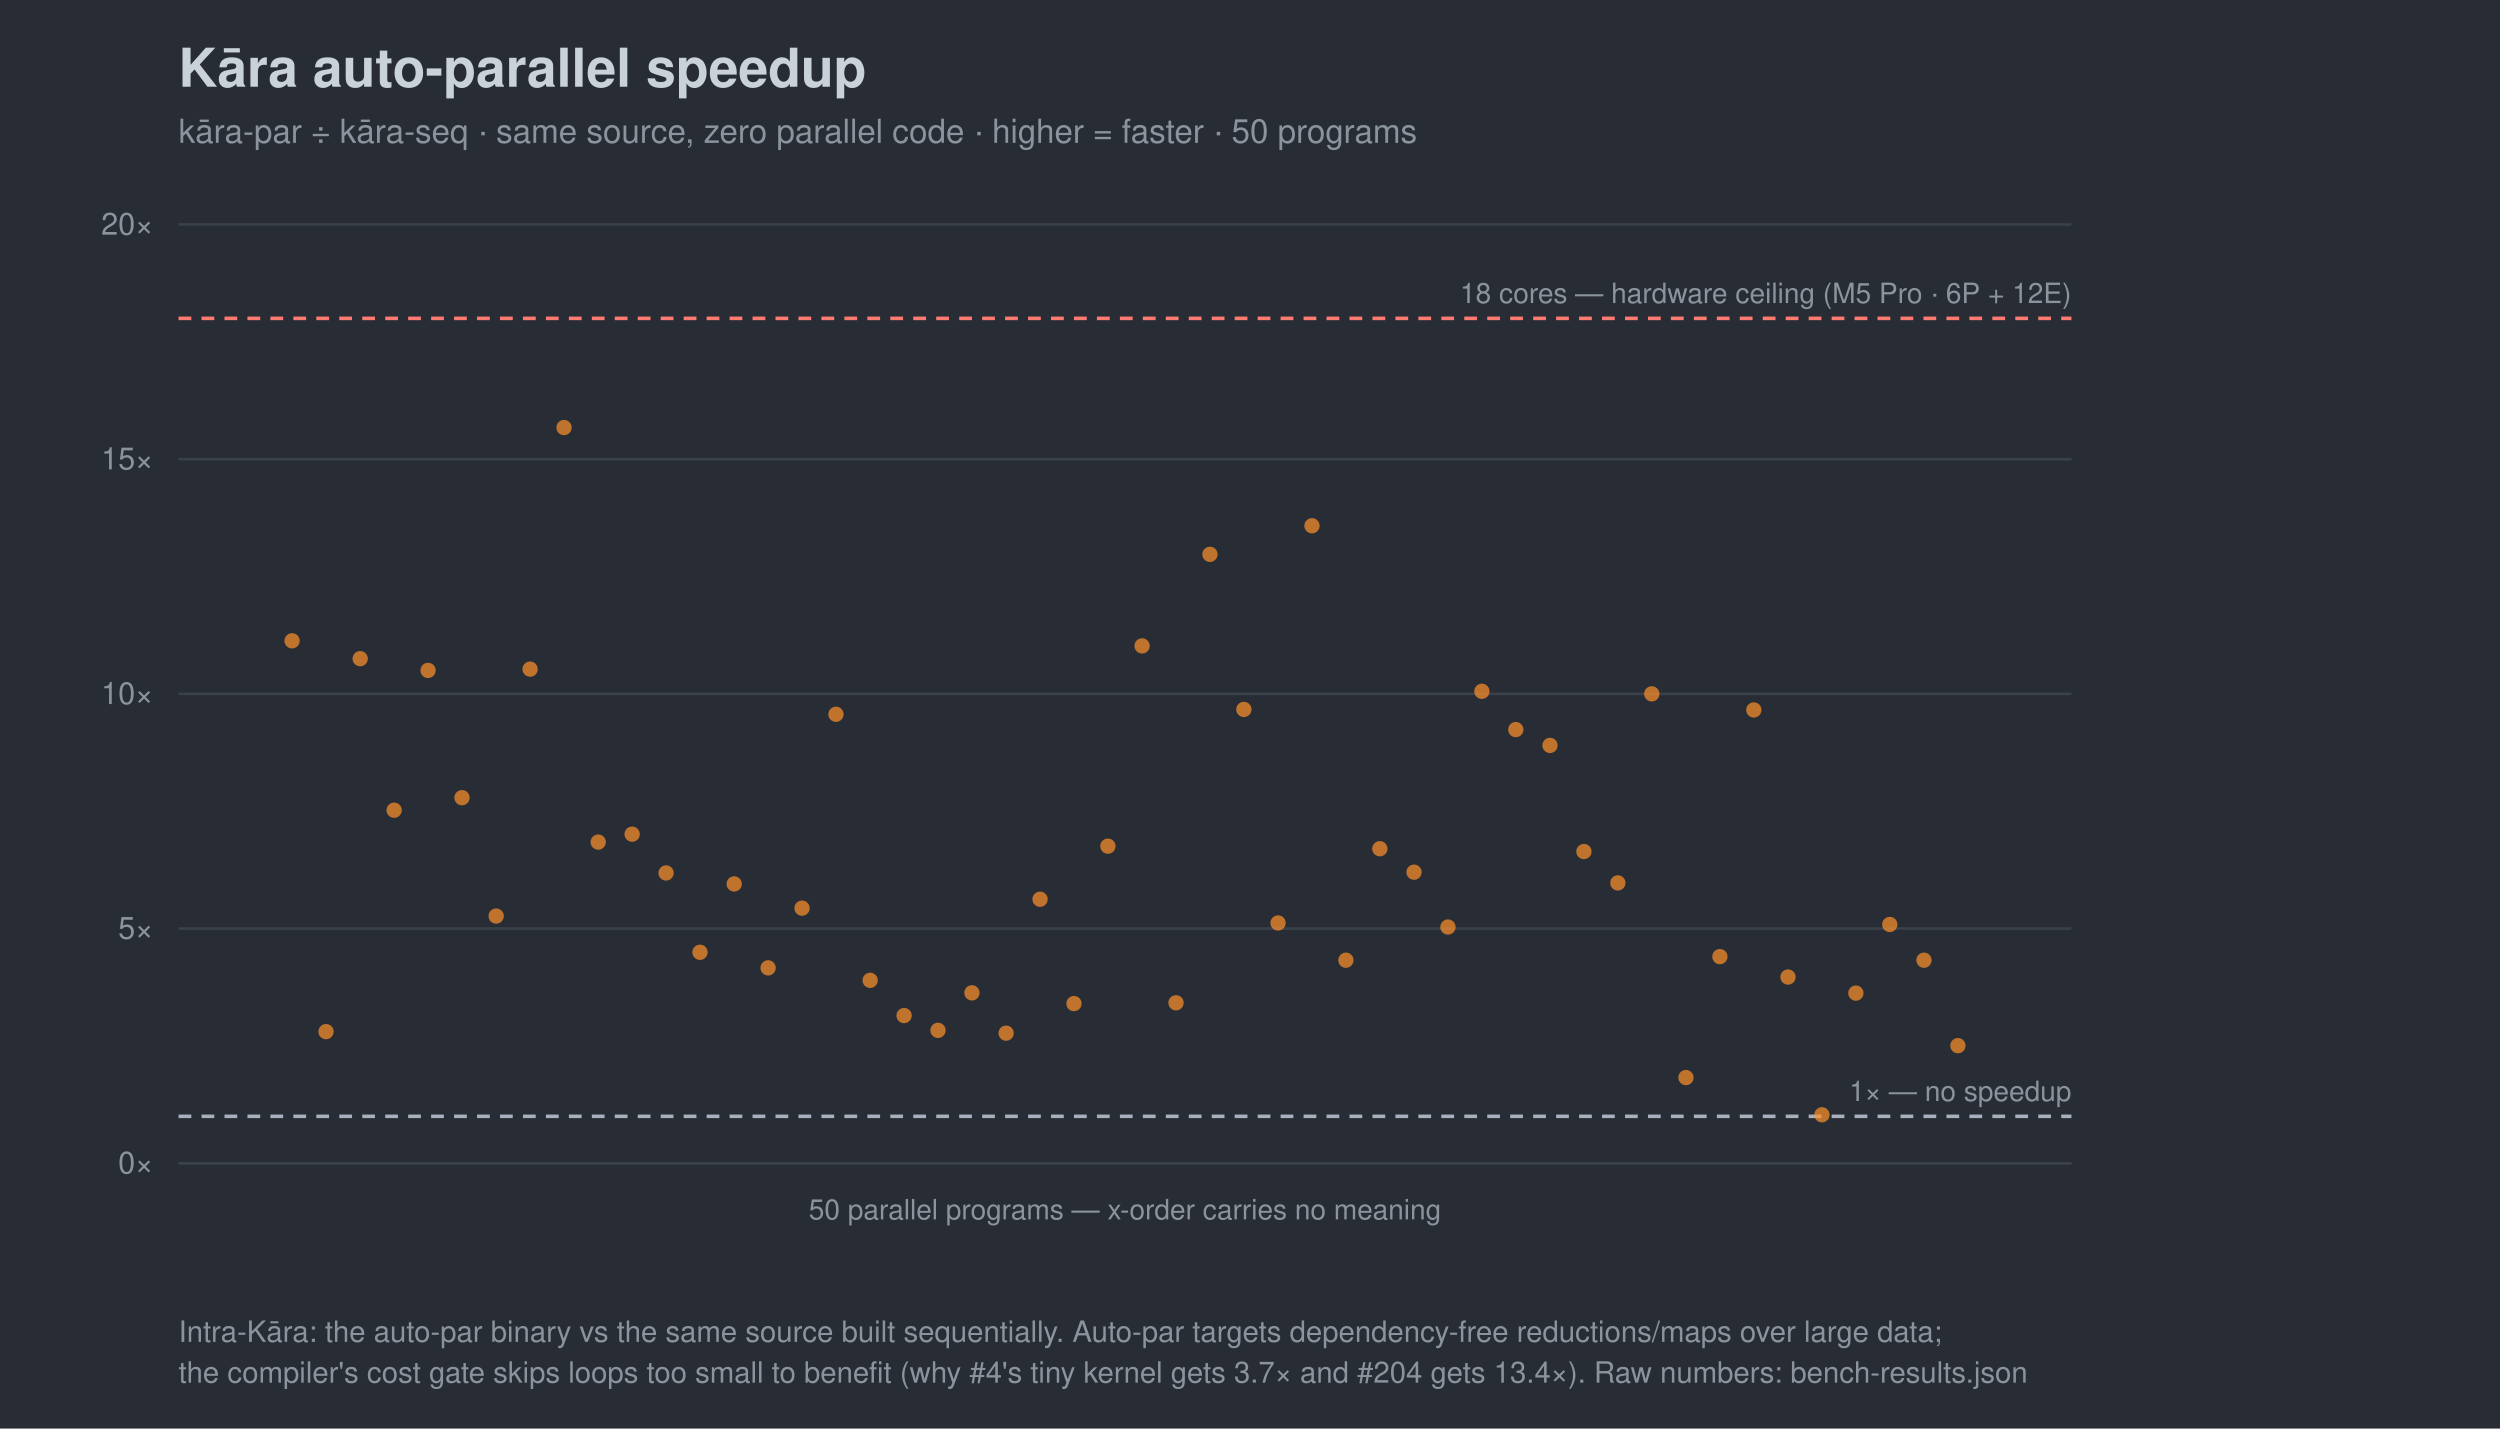
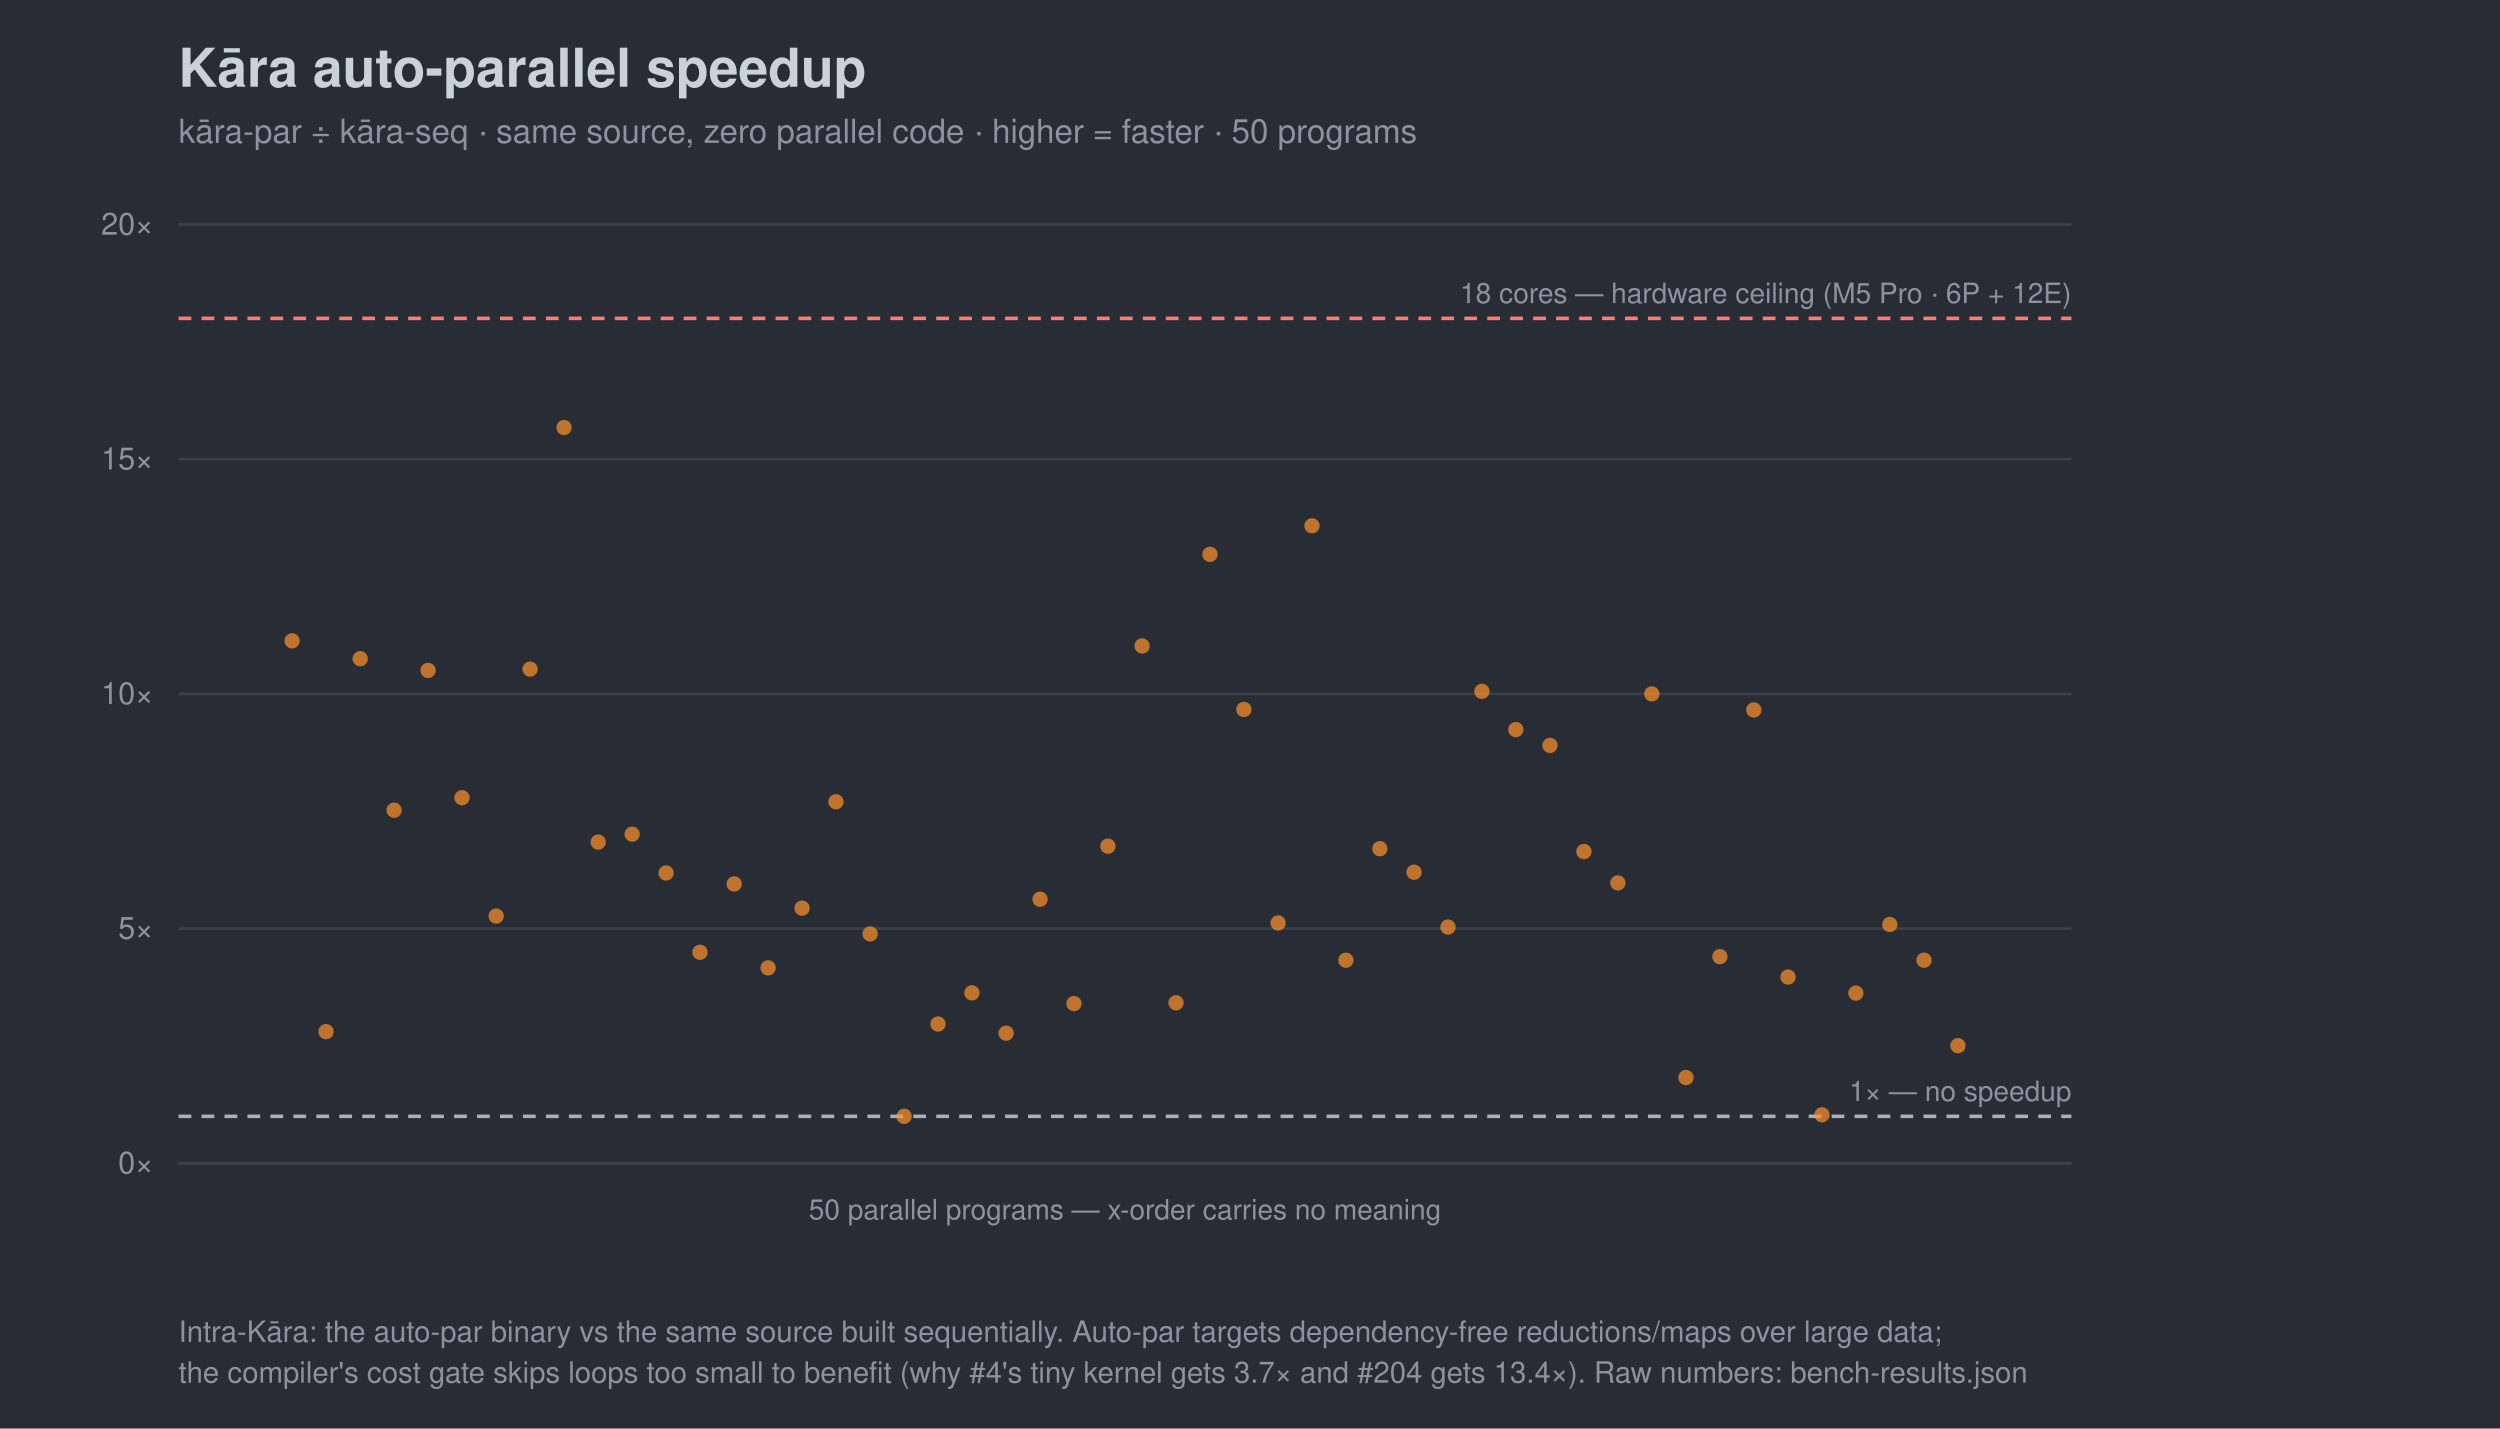
<svg xmlns="http://www.w3.org/2000/svg" width="980" height="560" viewBox="0 0 980 560" font-family="-apple-system,Segoe UI,Helvetica,Arial,sans-serif">
  <rect width="980" height="560" fill="#282c34" />
  <text x="70" y="34" font-size="21" font-weight="700" fill="#c9d1d9">Kāra auto-parallel speedup</text>
  <text x="70" y="56" font-size="13" fill="#8b949e">kāra-par ÷ kāra-seq · same source, zero parallel code · higher = faster · 50 programs</text>
  <line x1="70" y1="456.0" x2="812" y2="456.0" stroke="#3b414b" />
  <text x="60" y="460.0" font-size="12" text-anchor="end" fill="#8b949e">0×</text>
  <line x1="70" y1="364.0" x2="812" y2="364.0" stroke="#3b414b" />
  <text x="60" y="368.0" font-size="12" text-anchor="end" fill="#8b949e">5×</text>
  <line x1="70" y1="272.0" x2="812" y2="272.0" stroke="#3b414b" />
  <text x="60" y="276.0" font-size="12" text-anchor="end" fill="#8b949e">10×</text>
  <line x1="70" y1="180.0" x2="812" y2="180.0" stroke="#3b414b" />
  <text x="60" y="184.0" font-size="12" text-anchor="end" fill="#8b949e">15×</text>
  <line x1="70" y1="88.0" x2="812" y2="88.0" stroke="#3b414b" />
  <text x="60" y="92.0" font-size="12" text-anchor="end" fill="#8b949e">20×</text>
  <line x1="70" y1="437.6" x2="812" y2="437.6" stroke="#a7b0bc" stroke-width="1.4" stroke-dasharray="5 4" />
  <text x="812" y="431.6" font-size="11" text-anchor="end" fill="#8b949e">1× — no speedup</text>
  <line x1="70" y1="124.8" x2="812" y2="124.8" stroke="#ff7b72" stroke-width="1.4" stroke-dasharray="5 4" />
  <text x="812" y="118.8" font-size="11" text-anchor="end" fill="#8b949e">18 cores — hardware ceiling (M5 Pro · 6P + 12E)</text>
  <line x1="70" y1="456" x2="812" y2="456" stroke="#3b414b" />
  <text x="441.0" y="478" font-size="11" text-anchor="middle" fill="#8b949e">50 parallel programs — x-order carries no meaning</text>
  <circle cx="114.5" cy="251.2" r="3.0" fill="#ff922b" opacity="0.7" />
  <circle cx="127.8" cy="404.4" r="3.0" fill="#ff922b" opacity="0.7" />
  <circle cx="141.2" cy="258.2" r="3.0" fill="#ff922b" opacity="0.7" />
  <circle cx="154.5" cy="317.6" r="3.0" fill="#ff922b" opacity="0.7" />
  <circle cx="167.8" cy="262.8" r="3.0" fill="#ff922b" opacity="0.7" />
  <circle cx="181.1" cy="312.7" r="3.0" fill="#ff922b" opacity="0.7" />
  <circle cx="194.5" cy="359.1" r="3.0" fill="#ff922b" opacity="0.7" />
  <circle cx="207.8" cy="262.3" r="3.0" fill="#ff922b" opacity="0.7" />
  <circle cx="221.1" cy="167.6" r="3.0" fill="#ff922b" opacity="0.7" />
  <circle cx="234.5" cy="330.1" r="3.0" fill="#ff922b" opacity="0.7" />
  <circle cx="247.8" cy="327.0" r="3.0" fill="#ff922b" opacity="0.7" />
  <circle cx="261.1" cy="342.2" r="3.0" fill="#ff922b" opacity="0.7" />
  <circle cx="274.4" cy="373.3" r="3.0" fill="#ff922b" opacity="0.7" />
  <circle cx="287.8" cy="346.5" r="3.0" fill="#ff922b" opacity="0.7" />
  <circle cx="301.1" cy="379.4" r="3.0" fill="#ff922b" opacity="0.7" />
  <circle cx="314.4" cy="356.0" r="3.0" fill="#ff922b" opacity="0.7" />
-   <circle cx="327.7" cy="280.0" r="3.0" fill="#ff922b" opacity="0.7" />
-   <circle cx="341.1" cy="384.3" r="3.0" fill="#ff922b" opacity="0.7" />
-   <circle cx="354.4" cy="398.1" r="3.0" fill="#ff922b" opacity="0.7" />
-   <circle cx="367.7" cy="403.9" r="3.0" fill="#ff922b" opacity="0.7" />
+   <circle cx="327.7" cy="314.3" r="3.0" fill="#ff922b" opacity="0.7" />
+   <circle cx="341.1" cy="366.1" r="3.0" fill="#ff922b" opacity="0.7" />
+   <circle cx="354.4" cy="437.6" r="3.0" fill="#ff922b" opacity="0.7" />
+   <circle cx="367.7" cy="401.4" r="3.0" fill="#ff922b" opacity="0.7" />
  <circle cx="381.0" cy="389.2" r="3.0" fill="#ff922b" opacity="0.7" />
  <circle cx="394.4" cy="405.0" r="3.0" fill="#ff922b" opacity="0.7" />
  <circle cx="407.7" cy="352.5" r="3.0" fill="#ff922b" opacity="0.7" />
  <circle cx="421.0" cy="393.4" r="3.0" fill="#ff922b" opacity="0.7" />
  <circle cx="434.3" cy="331.7" r="3.0" fill="#ff922b" opacity="0.7" />
  <circle cx="447.7" cy="253.2" r="3.0" fill="#ff922b" opacity="0.7" />
  <circle cx="461.0" cy="393.1" r="3.0" fill="#ff922b" opacity="0.7" />
  <circle cx="474.3" cy="217.3" r="3.0" fill="#ff922b" opacity="0.7" />
  <circle cx="487.6" cy="278.1" r="3.0" fill="#ff922b" opacity="0.7" />
  <circle cx="501.0" cy="361.8" r="3.0" fill="#ff922b" opacity="0.7" />
  <circle cx="514.3" cy="206.1" r="3.0" fill="#ff922b" opacity="0.7" />
  <circle cx="527.6" cy="376.4" r="3.0" fill="#ff922b" opacity="0.7" />
  <circle cx="540.9" cy="332.7" r="3.0" fill="#ff922b" opacity="0.7" />
  <circle cx="554.3" cy="341.9" r="3.0" fill="#ff922b" opacity="0.7" />
  <circle cx="567.6" cy="363.4" r="3.0" fill="#ff922b" opacity="0.7" />
  <circle cx="580.9" cy="271.0" r="3.0" fill="#ff922b" opacity="0.7" />
  <circle cx="594.2" cy="286.0" r="3.0" fill="#ff922b" opacity="0.7" />
  <circle cx="607.6" cy="292.2" r="3.0" fill="#ff922b" opacity="0.7" />
  <circle cx="620.9" cy="333.8" r="3.0" fill="#ff922b" opacity="0.7" />
  <circle cx="634.2" cy="346.1" r="3.0" fill="#ff922b" opacity="0.7" />
  <circle cx="647.5" cy="272.0" r="3.0" fill="#ff922b" opacity="0.7" />
  <circle cx="660.9" cy="422.4" r="3.0" fill="#ff922b" opacity="0.7" />
  <circle cx="674.2" cy="375.0" r="3.0" fill="#ff922b" opacity="0.7" />
  <circle cx="687.5" cy="278.3" r="3.0" fill="#ff922b" opacity="0.7" />
  <circle cx="700.9" cy="383.0" r="3.0" fill="#ff922b" opacity="0.7" />
  <circle cx="714.2" cy="437.0" r="3.0" fill="#ff922b" opacity="0.7" />
  <circle cx="727.5" cy="389.3" r="3.0" fill="#ff922b" opacity="0.7" />
  <circle cx="740.8" cy="362.4" r="3.0" fill="#ff922b" opacity="0.7" />
  <circle cx="754.2" cy="376.4" r="3.0" fill="#ff922b" opacity="0.7" />
  <circle cx="767.5" cy="409.9" r="3.0" fill="#ff922b" opacity="0.7" />
  <text x="70" y="526" font-size="11.5" fill="#8b949e">Intra-Kāra: the auto-par binary vs the same source built sequentially. Auto-par targets dependency-free reductions/maps over large data;</text>
  <text x="70" y="542" font-size="11.5" fill="#8b949e">the compiler's cost gate skips loops too small to benefit (why #4's tiny kernel gets 3.7× and #204 gets 13.4×). Raw numbers: bench-results.json</text>
</svg>
